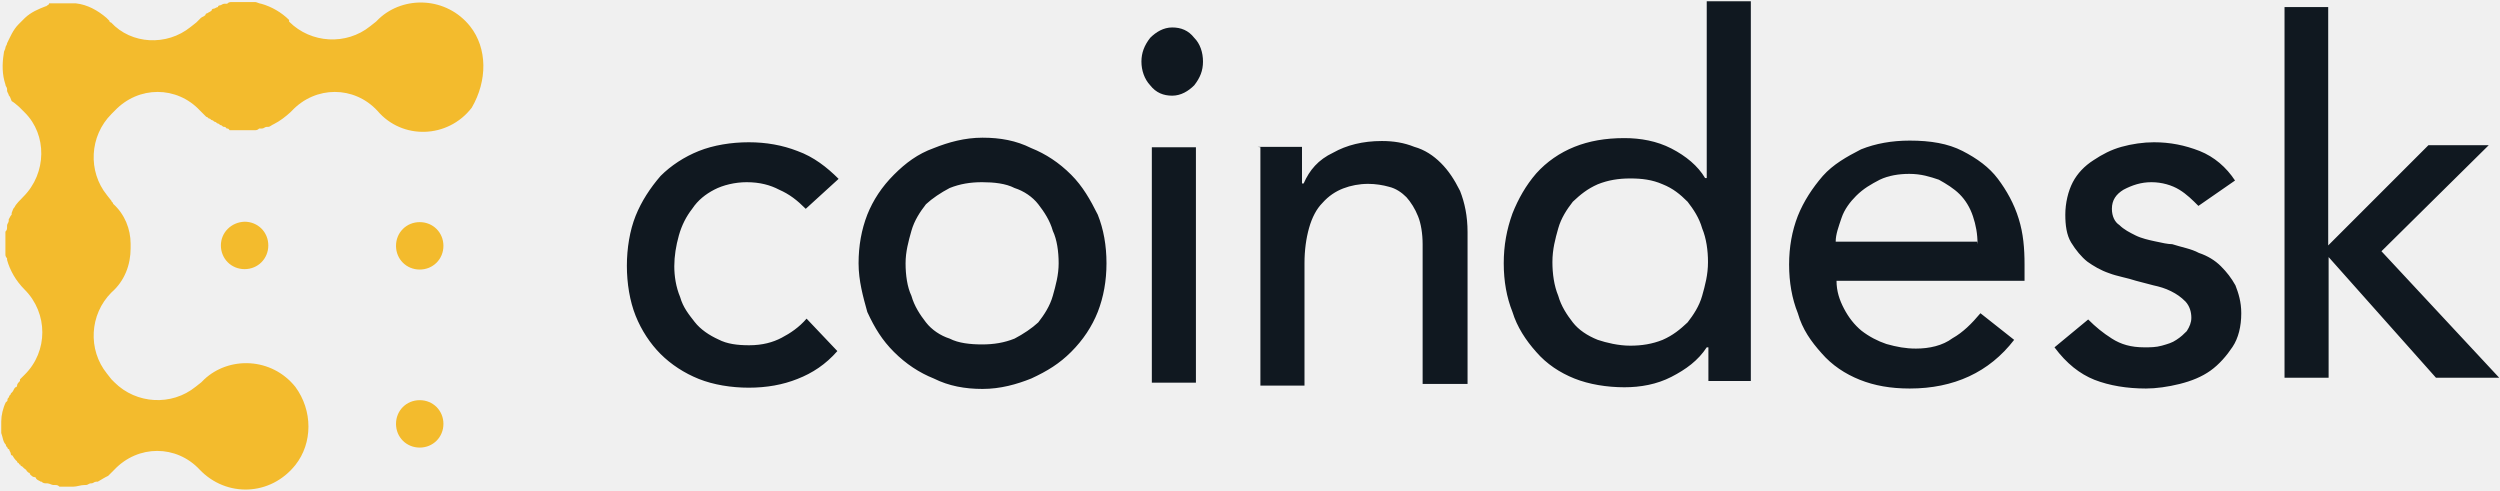
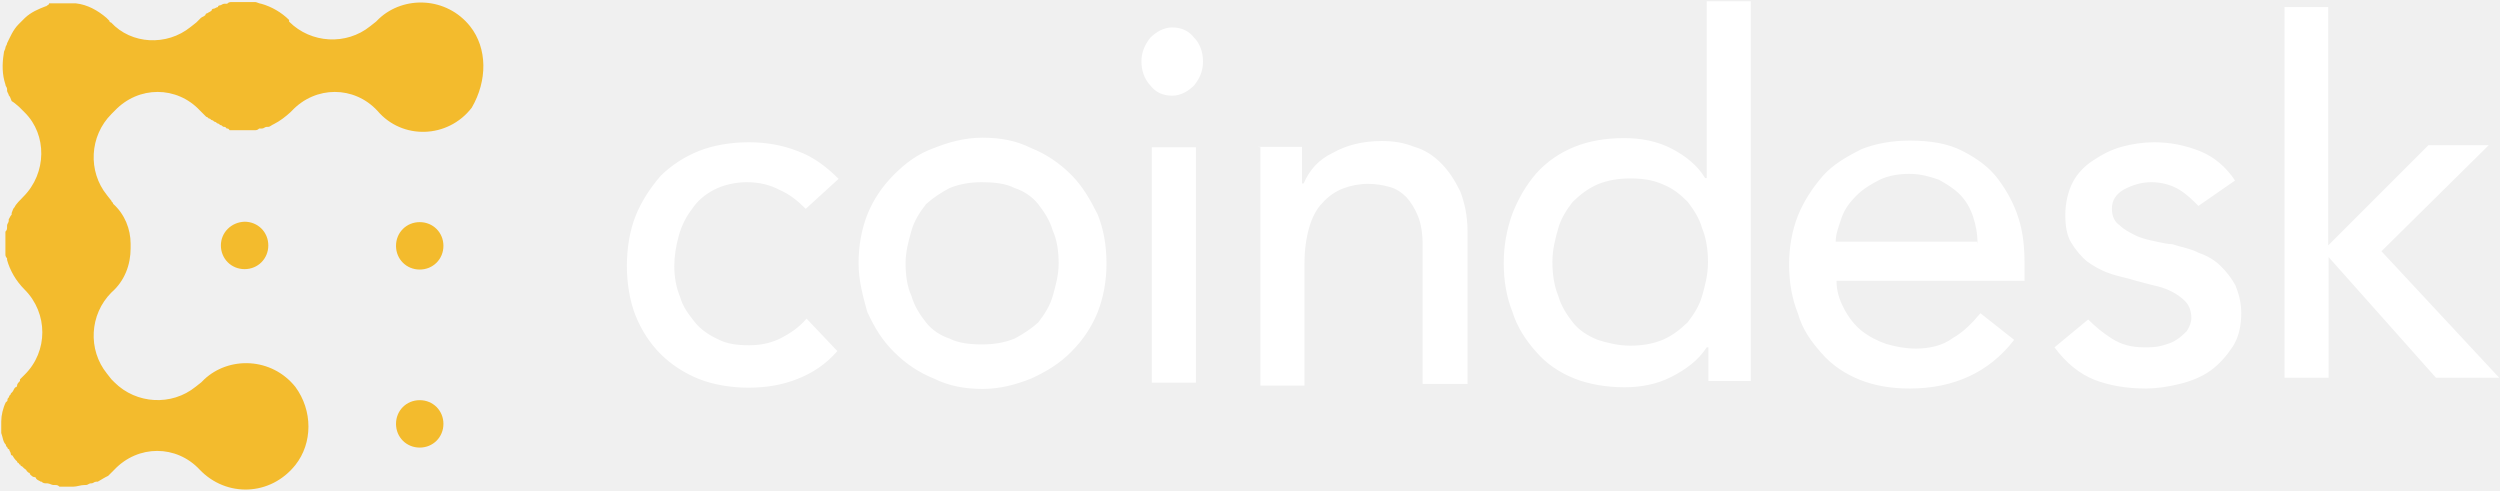
<svg xmlns="http://www.w3.org/2000/svg" width="601" height="118" viewBox="0 0 601 118" fill="none">
  <path d="M53.1 59C53.1 62.2 55.6 64.7 58.8 64.7C62 64.7 64.5 62.2 64.5 59C64.5 55.8 62 53.3 58.8 53.3C55.6 53.4 53.1 55.9 53.1 59ZM100.9 53.4C97.7 53.4 95.2 55.9 95.2 59.1C95.2 62.3 97.7 64.8 100.9 64.8C104.1 64.8 106.6 62.3 106.6 59.1C106.6 55.9 104.1 53.4 100.9 53.4ZM100.9 96.2C97.7 96.2 95.2 98.7 95.2 101.9C95.2 105.1 97.7 107.6 100.9 107.6C104.1 107.6 106.6 105.1 106.6 101.9C106.6 98.7 104.1 96.2 100.9 96.2Z" fill="#F3BB2D" />
  <path d="M113 6.3C107.3 -0.8 97.1 -1.1 91.1 4.5L90.4 5.2L89 6.3C83.3 10.9 74.8 10.5 69.5 5.2V4.8C67.7 3 65.3 1.6 62.8 0.9C62.4 0.9 61.7 0.5 61.4 0.5H55.7C55.3 0.5 55 0.5 54.6 0.9H53.9C53.5 0.9 53.2 1.3 52.8 1.3C52.8 1.3 52.4 1.3 52.4 1.7C52 1.7 51.7 2.1 51.3 2.1C51.3 2.1 50.9 2.1 50.9 2.5C50.5 2.9 50.2 2.9 49.8 3.2C49.8 3.2 49.4 3.2 49.4 3.6C49 4 48.7 4 48.3 4.3L47.9 4.7L47.2 5.4L45.8 6.5C40.1 11.1 31.6 10.7 26.7 5.4C26.7 5.4 26.3 5.4 26.3 5L25.6 4.3C23.5 2.5 21 1.1 18.2 0.8H11.8C11.8 1.2 11.4 1.2 11.1 1.5H11C9.2 2.2 7.5 2.9 6 4.3L5.6 4.7L4.5 5.8C3.1 7.2 2.4 9 1.7 10.4C1.7 10.8 1.3 11.1 1.3 11.5C1.3 11.9 0.9 12.2 0.9 12.9C0.5 15.4 0.5 17.9 1.3 20.3C1.3 20.7 1.7 21 1.7 21.4V21.8C1.7 22.2 2.1 22.5 2.1 22.9C2.5 23.3 2.5 23.6 2.8 24.3C3.5 24.7 4.2 25.4 4.6 25.7L5.3 26.4L6 27.1C11.3 32.4 11.3 41.6 5.6 47.3C4.9 48 3.8 49.1 3.5 49.8C3.1 50.2 3.1 50.5 2.8 51.2V51.6C2.4 52 2.4 52.3 2.1 52.7V53.1C2.1 53.5 1.7 53.8 1.7 54.2V54.6C1.7 55 1.7 55.3 1.3 55.7V61C1.3 61.4 1.3 61.7 1.7 62.1V62.5C2.4 65 3.8 67.5 5.9 69.6C11.6 75.3 11.6 84.5 5.9 90.1L5.5 90.5L4.8 91.2V91.6C4.4 92 4.1 92.3 4.1 92.7C4.1 92.7 4.1 93.1 3.7 93.1C3.3 93.5 3.3 93.8 3 94.2L2.6 94.6C2.6 95 2.2 95 2.2 95.3C2.2 95.6 1.8 95.7 1.8 96C1.8 96.4 1.8 96.4 1.4 96.7C0.7 98.1 0.3 99.9 0.3 101.3V104.1C0.7 105.2 0.7 106.2 1.4 106.9C1.4 107.3 1.8 107.6 1.8 107.6C1.8 107.6 1.8 108 2.2 108C2.2 108.4 2.6 108.7 2.6 109.1C2.6 109.1 2.6 109.5 3 109.5C3.4 110.2 3.7 110.6 4.1 110.9C4.1 110.9 4.1 111.3 4.5 111.3C4.5 111.3 4.5 111.7 4.9 111.7C4.9 112.1 5.3 112.1 5.3 112.1L5.7 112.5C6.1 112.9 6.4 112.9 6.4 113.2L6.8 113.6C6.8 113.6 7.2 113.6 7.2 114C7.6 114.4 7.9 114.7 8.3 114.7C8.3 114.7 8.7 114.7 8.7 115.1C9.1 115.5 9.4 115.5 9.8 115.8H10C10.4 116.2 10.7 116.2 11.4 116.2C11.8 116.2 12.5 116.6 12.8 116.6H13.2C13.6 116.6 13.9 116.6 14.3 117H17.5C18.6 117 19.3 116.6 20.3 116.6H20.7C21.1 116.6 21.4 116.2 21.8 116.2H22C22.4 116.2 22.7 115.8 23.1 115.8H23.5C24.2 115.4 25.3 114.7 26 114.4L27.1 113.3L27.5 112.9C33.2 106.9 42.4 106.9 48 112.9C54.4 119.6 65 119.3 71 111.8C75.2 106.5 75.2 98.7 71 93C65.3 85.9 55.1 85.6 49.1 91.2L48.4 91.9L47 93C41.3 97.6 32.8 97.2 27.5 91.9L26.8 91.2L25.7 89.8C21.1 84.1 21.5 75.6 26.8 70.3C30 67.5 31.4 63.6 31.4 59.7V58.6C31.4 55.1 30 51.5 27.2 49C27.2 48.6 26.8 48.6 26.8 48.3L25.7 46.9C21.1 41.2 21.5 32.7 26.8 27.4L27.2 27L27.6 26.6C33.3 20.6 42.5 20.6 48.1 26.6L48.5 27L48.9 27.4L49.6 28.1C50 28.1 50 28.5 50.3 28.5C50.6 28.5 50.7 28.9 51 28.9C51.3 28.9 51.4 29.3 51.7 29.3C52 29.3 52.1 29.7 52.4 29.7C52.7 29.7 52.8 30.1 53.1 30.1C53.4 30.1 53.5 30.5 53.8 30.5C54.1 30.5 54.2 30.5 54.5 30.9C54.9 30.9 54.9 30.9 55.2 31.3H61.2C61.6 31.3 61.9 31.3 62.3 30.9H63C63.4 30.9 63.7 30.5 64.1 30.5H64.5C64.9 30.5 65.2 30.1 65.9 29.8C67.3 29.1 68.7 28 69.8 27L70.2 26.6C75.9 20.6 85.1 20.6 90.7 26.6C96.7 33.7 107.7 33.3 113.4 25.9C117.2 19.4 117.2 11.6 113 6.3Z" fill="#F3BB2D" />
-   <path d="M193.7 50.2C191.6 48.1 189.8 46.7 187.3 45.6C185.2 44.5 182.7 43.8 179.5 43.8C176.7 43.8 173.8 44.5 171.7 45.6C169.6 46.7 167.8 48.1 166.4 50.2C165 52 163.9 54.1 163.2 56.6C162.5 59.1 162.1 61.6 162.1 64C162.1 66.4 162.5 69 163.5 71.4C164.2 73.9 165.6 75.6 167 77.4C168.4 79.2 170.5 80.6 172.7 81.6C174.8 82.7 177.3 83 180.1 83C183.3 83 185.8 82.3 187.9 81.2C190 80.1 192.1 78.7 193.9 76.6L201.3 84.4C198.5 87.6 195.3 89.7 191.7 91.1C188.2 92.5 184.3 93.2 180 93.2C175.8 93.2 171.5 92.5 168 91.1C164.5 89.7 161.3 87.6 158.8 85.1C156.3 82.6 154.2 79.4 152.8 75.9C151.4 72.4 150.7 68.1 150.7 63.9C150.7 59.7 151.4 55.4 152.8 51.9C154.2 48.4 156.3 45.2 158.8 42.3C161.3 39.8 164.5 37.7 168 36.3C171.5 34.9 175.8 34.2 180 34.2C184.2 34.2 188.1 34.9 191.7 36.3C195.6 37.7 198.8 40.2 201.6 43L193.7 50.2ZM217.7 63.3C217.7 66.1 218.1 69 219.1 71.1C219.8 73.6 221.2 75.7 222.6 77.5C224 79.3 226.1 80.7 228.3 81.4C230.4 82.5 233.3 82.8 236.1 82.8C238.9 82.8 241.4 82.4 243.9 81.4C246 80.3 248.1 78.9 249.6 77.5C251 75.7 252.4 73.6 253.1 71.1C253.8 68.6 254.5 66.1 254.5 63.3C254.5 60.5 254.1 57.6 253.1 55.5C252.4 53 251 50.9 249.6 49.1C248.2 47.3 246.1 45.9 243.9 45.2C241.8 44.1 238.9 43.8 236.1 43.8C233.3 43.8 230.8 44.2 228.3 45.2C226.2 46.3 224.1 47.7 222.6 49.1C221.2 50.9 219.8 53 219.1 55.5C218.4 58 217.7 60.5 217.7 63.3ZM206.4 63.3C206.4 59.1 207.1 55.2 208.5 51.6C209.9 48.1 212 44.9 214.9 42C217.7 39.2 220.6 37 224.5 35.6C228 34.2 231.9 33.1 236.2 33.1C240.5 33.1 244.3 33.8 247.9 35.6C251.4 37 254.6 39.1 257.5 42C260.3 44.8 262.1 48 263.9 51.6C265.3 55.1 266 59 266 63.3C266 67.5 265.3 71.4 263.9 75C262.5 78.5 260.4 81.7 257.5 84.6C254.7 87.4 251.8 89.2 247.9 91C244.4 92.4 240.5 93.5 236.2 93.5C232 93.5 228.1 92.8 224.5 91C221 89.6 217.8 87.5 214.9 84.6C212.1 81.8 210.3 78.9 208.5 75C207.5 71.4 206.4 67.5 206.4 63.3ZM276.9 92H287.5V35.4H276.9V92ZM274.4 14.8C274.4 12.7 275.1 10.9 276.5 9.1C277.9 7.7 279.7 6.6 281.8 6.6C283.9 6.6 285.7 7.3 287.1 9.1C288.5 10.5 289.2 12.6 289.2 14.8C289.2 17 288.5 18.7 287.1 20.5C285.7 21.9 283.9 23 281.8 23C279.7 23 277.9 22.3 276.5 20.5C275.1 19 274.4 16.9 274.4 14.8ZM302.3 35.3H313V44.1H313.4C314.8 40.9 316.9 38.4 320.5 36.7C323.7 34.9 327.6 33.9 332.2 33.9C335 33.9 337.5 34.3 340 35.3C342.5 36 344.6 37.4 346.4 39.2C348.2 41 349.6 43.1 351 45.9C352.1 48.7 352.8 51.9 352.8 55.8V92.3H342V58.7C342 56.2 341.6 53.7 340.9 52C340.2 50.2 339.1 48.5 338.1 47.4C337 46.3 335.6 45.3 333.9 44.9C332.5 44.5 330.7 44.2 328.9 44.2C326.8 44.2 324.7 44.6 322.9 45.3C321.1 46 319.4 47.1 317.9 48.8C316.5 50.2 315.4 52.3 314.7 54.8C314 57.3 313.6 60.1 313.6 63.3V92.7H303V35.4M391.9 83.1C394.7 83.1 397.2 82.7 399.7 81.7C402.2 80.6 403.9 79.2 405.7 77.5C407.1 75.7 408.5 73.6 409.2 71.1C409.9 68.6 410.6 66.1 410.6 63C410.6 60.2 410.2 57.3 409.2 54.9C408.5 52.4 407.1 50.3 405.7 48.5C403.9 46.7 402.2 45.3 399.7 44.3C397.2 43.2 394.7 42.9 391.9 42.9C389.1 42.9 386.6 43.3 384.1 44.3C381.6 45.4 379.9 46.8 378.1 48.5C376.7 50.3 375.3 52.4 374.6 54.9C373.9 57.4 373.2 59.9 373.2 63C373.2 65.8 373.6 68.7 374.6 71.1C375.3 73.6 376.7 75.7 378.1 77.5C379.5 79.3 381.6 80.7 384.1 81.7C386.2 82.4 389.1 83.1 391.9 83.1ZM421.3 91.6H410.7V83.5H410.3C408.2 86.7 405.3 88.8 401.8 90.6C398.3 92.4 394.4 93.1 390.5 93.1C386.3 93.1 382 92.4 378.5 91C375 89.6 371.8 87.5 369.3 84.6C366.8 81.8 364.7 78.6 363.6 75C362.2 71.5 361.5 67.6 361.5 63.3C361.5 59 362.2 55.2 363.6 51.3C365 47.8 366.8 44.6 369.3 41.7C371.8 38.9 375 36.7 378.5 35.3C382 33.9 385.9 33.2 390.5 33.2C394.4 33.2 398.3 33.9 401.8 35.7C405.3 37.5 408.2 39.9 409.9 42.8H410.3V0.3H420.9V91.6H421.3ZM475.4 58.7C475.4 56.2 475 54.1 474.3 52C473.6 49.9 472.5 48.1 471.1 46.7C469.7 45.3 467.9 44.2 466.1 43.2C464 42.5 461.9 41.8 459 41.8C456.5 41.8 454 42.2 451.9 43.2C449.8 44.3 448 45.3 446.2 47.1C444.8 48.5 443.4 50.3 442.7 52.4C442 54.5 441.3 56.3 441.3 58.1H475.3L475.4 58.7ZM441.5 67.5C441.5 70 442.2 72.1 443.3 74.2C444.4 76.3 445.8 78.1 447.5 79.5C449.3 80.9 451.4 82 453.5 82.7C456 83.4 458.1 83.8 460.6 83.8C463.8 83.8 467 83.1 469.4 81.3C471.9 79.9 474 77.8 476.1 75.3L484.2 81.7C478.2 89.5 469.7 93.4 459.1 93.4C454.5 93.4 450.6 92.7 447.1 91.3C443.6 89.9 440.4 87.8 437.9 84.9C435.4 82.1 433.3 79.2 432.2 75.3C430.8 71.8 430.1 67.9 430.1 63.6C430.1 59.4 430.8 55.5 432.2 51.9C433.6 48.4 435.7 45.2 438.2 42.3C440.7 39.5 443.9 37.7 447.4 35.9C450.9 34.5 454.8 33.8 459.1 33.8C464.1 33.8 468.3 34.5 471.8 36.3C475.3 38.1 478.2 40.2 480.3 43C482.4 45.8 484.2 49 485.3 52.6C486.4 56.1 486.7 59.7 486.7 63.6V67.5H441.5ZM528.5 49.5C527.1 48.1 525.7 46.7 523.9 45.6C522.1 44.5 519.7 43.8 517.2 43.8C514.7 43.8 512.6 44.5 510.5 45.6C508.7 46.7 507.7 48.1 507.7 50.2C507.7 52 508.4 53.4 509.5 54.1C510.6 55.2 512 55.9 513.4 56.6C514.8 57.3 516.6 57.7 518 58C519.8 58.4 521.2 58.7 522.2 58.7C524.3 59.4 526.8 59.8 528.6 60.8C530.7 61.5 532.5 62.6 533.9 64C535.3 65.4 536.4 66.8 537.4 68.6C538.1 70.4 538.8 72.5 538.8 75.3C538.8 78.5 538.1 81.3 536.7 83.4C535.3 85.5 533.5 87.6 531.4 89.1C529.3 90.6 526.8 91.6 524 92.3C521.2 93 518.3 93.4 515.9 93.4C511.3 93.4 507.1 92.7 503.5 91.3C500 89.9 496.8 87.4 493.9 83.5L502 76.8C503.8 78.6 505.5 80 507.7 81.4C509.9 82.8 512.3 83.5 515.5 83.5C516.9 83.5 518.3 83.5 519.7 83.1C521.1 82.7 522.2 82.4 523.2 81.7C524.3 81 525 80.3 525.7 79.6C526.4 78.5 526.8 77.5 526.8 76.4C526.8 75 526.4 73.6 525.4 72.5C524.3 71.4 523.3 70.7 521.9 70C520.5 69.3 519.1 68.9 517.7 68.6L513.5 67.5C511.4 66.8 508.9 66.4 507.1 65.7C505 65 503.2 63.9 501.8 62.9C500.4 61.8 499 60.1 497.9 58.3C496.8 56.5 496.5 54.1 496.5 51.6C496.5 48.8 497.2 45.9 498.3 43.8C499.4 41.7 501.1 39.9 503.3 38.5C505.4 37.1 507.5 36 510 35.3C512.5 34.6 515.3 34.2 517.8 34.2C521.7 34.2 525.2 34.9 528.8 36.3C532.3 37.7 535.2 40.2 537.3 43.4L528.5 49.5ZM549.1 1.7H559.7V59L583.8 34.9H598.3L572.5 60.4L600.8 90.8H585.6L559.8 61.8V90.8H549.2V1.7" fill="#101820" />
+   <path d="M193.7 50.2C191.6 48.1 189.8 46.7 187.3 45.6C185.2 44.5 182.7 43.8 179.5 43.8C176.7 43.8 173.8 44.5 171.7 45.6C169.6 46.7 167.8 48.1 166.4 50.2C165 52 163.9 54.1 163.2 56.6C162.5 59.1 162.1 61.6 162.1 64C162.1 66.4 162.5 69 163.5 71.4C164.2 73.9 165.6 75.6 167 77.4C168.4 79.2 170.5 80.6 172.7 81.6C174.8 82.7 177.3 83 180.1 83C183.3 83 185.8 82.3 187.9 81.2C190 80.1 192.1 78.7 193.9 76.6L201.3 84.4C198.5 87.6 195.3 89.7 191.7 91.1C188.2 92.5 184.3 93.2 180 93.2C175.8 93.2 171.5 92.5 168 91.1C164.5 89.7 161.3 87.6 158.8 85.1C156.3 82.6 154.2 79.4 152.8 75.9C151.4 72.4 150.7 68.1 150.7 63.9C150.7 59.7 151.4 55.4 152.8 51.9C154.2 48.4 156.3 45.2 158.8 42.3C161.3 39.8 164.5 37.7 168 36.3C171.5 34.9 175.8 34.2 180 34.2C184.2 34.2 188.1 34.9 191.7 36.3C195.6 37.7 198.8 40.2 201.6 43L193.7 50.2ZM217.7 63.3C217.7 66.1 218.1 69 219.1 71.1C219.8 73.6 221.2 75.7 222.6 77.5C224 79.3 226.1 80.7 228.3 81.4C230.4 82.5 233.3 82.8 236.1 82.8C238.9 82.8 241.4 82.4 243.9 81.4C246 80.3 248.1 78.9 249.6 77.5C251 75.7 252.4 73.6 253.1 71.1C253.8 68.6 254.5 66.1 254.5 63.3C254.5 60.5 254.1 57.6 253.1 55.5C252.4 53 251 50.9 249.6 49.1C248.2 47.3 246.1 45.9 243.9 45.2C241.8 44.1 238.9 43.8 236.1 43.8C233.3 43.8 230.8 44.2 228.3 45.2C226.2 46.3 224.1 47.7 222.6 49.1C221.2 50.9 219.8 53 219.1 55.5C218.4 58 217.7 60.5 217.7 63.3ZM206.4 63.3C206.4 59.1 207.1 55.2 208.5 51.6C209.9 48.1 212 44.9 214.9 42C217.7 39.2 220.6 37 224.5 35.6C228 34.2 231.9 33.1 236.2 33.1C240.5 33.1 244.3 33.8 247.9 35.6C251.4 37 254.6 39.1 257.5 42C260.3 44.8 262.1 48 263.9 51.6C265.3 55.1 266 59 266 63.3C266 67.5 265.3 71.4 263.9 75C262.5 78.5 260.4 81.7 257.5 84.6C254.7 87.4 251.8 89.2 247.9 91C244.4 92.4 240.5 93.5 236.2 93.5C232 93.5 228.1 92.8 224.5 91C221 89.6 217.8 87.5 214.9 84.6C212.1 81.8 210.3 78.9 208.5 75C207.5 71.4 206.4 67.5 206.4 63.3ZM276.9 92H287.5V35.4H276.9V92ZM274.4 14.8C274.4 12.7 275.1 10.9 276.5 9.1C277.9 7.7 279.7 6.6 281.8 6.6C283.9 6.6 285.7 7.3 287.1 9.1C288.5 10.5 289.2 12.6 289.2 14.8C289.2 17 288.5 18.7 287.1 20.5C285.7 21.9 283.9 23 281.8 23C279.7 23 277.9 22.3 276.5 20.5C275.1 19 274.4 16.9 274.4 14.8ZM302.3 35.3H313V44.1H313.4C314.8 40.9 316.9 38.4 320.5 36.7C323.7 34.9 327.6 33.9 332.2 33.9C335 33.9 337.5 34.3 340 35.3C342.5 36 344.6 37.4 346.4 39.2C348.2 41 349.6 43.1 351 45.9C352.1 48.7 352.8 51.9 352.8 55.8V92.3H342V58.7C342 56.2 341.6 53.7 340.9 52C340.2 50.2 339.1 48.5 338.1 47.4C337 46.3 335.6 45.3 333.9 44.9C332.5 44.5 330.7 44.2 328.9 44.2C326.8 44.2 324.7 44.6 322.9 45.3C321.1 46 319.4 47.1 317.9 48.8C316.5 50.2 315.4 52.3 314.7 54.8C314 57.3 313.6 60.1 313.6 63.3V92.7H303V35.4M391.9 83.1C394.7 83.1 397.2 82.7 399.7 81.7C402.2 80.6 403.9 79.2 405.7 77.5C407.1 75.7 408.5 73.6 409.2 71.1C409.9 68.6 410.6 66.1 410.6 63C410.6 60.2 410.2 57.3 409.2 54.9C408.5 52.4 407.1 50.3 405.7 48.5C403.9 46.7 402.2 45.3 399.7 44.3C397.2 43.2 394.7 42.9 391.9 42.9C389.1 42.9 386.6 43.3 384.1 44.3C381.6 45.4 379.9 46.8 378.1 48.5C376.7 50.3 375.3 52.4 374.6 54.9C373.9 57.4 373.2 59.9 373.2 63C373.2 65.8 373.6 68.7 374.6 71.1C375.3 73.6 376.7 75.7 378.1 77.5C379.5 79.3 381.6 80.7 384.1 81.7C386.2 82.4 389.1 83.1 391.9 83.1ZM421.3 91.6H410.7V83.5H410.3C408.2 86.7 405.3 88.8 401.8 90.6C398.3 92.4 394.4 93.1 390.5 93.1C386.3 93.1 382 92.4 378.5 91C375 89.6 371.8 87.5 369.3 84.6C366.8 81.8 364.7 78.6 363.6 75C362.2 71.5 361.5 67.6 361.5 63.3C361.5 59 362.2 55.2 363.6 51.3C365 47.8 366.8 44.6 369.3 41.7C371.8 38.9 375 36.7 378.5 35.3C382 33.9 385.9 33.2 390.5 33.2C394.4 33.2 398.3 33.9 401.8 35.7C405.3 37.5 408.2 39.9 409.9 42.8H410.3V0.3H420.9V91.6H421.3ZM475.4 58.7C475.4 56.2 475 54.1 474.3 52C473.6 49.9 472.5 48.1 471.1 46.7C469.7 45.3 467.9 44.2 466.1 43.2C464 42.5 461.9 41.8 459 41.8C456.5 41.8 454 42.2 451.9 43.2C449.8 44.3 448 45.3 446.2 47.1C444.8 48.5 443.4 50.3 442.7 52.4C442 54.5 441.3 56.3 441.3 58.1H475.3L475.4 58.7ZM441.5 67.5C441.5 70 442.2 72.1 443.3 74.2C444.4 76.3 445.8 78.1 447.5 79.5C449.3 80.9 451.4 82 453.5 82.7C456 83.4 458.1 83.8 460.6 83.8C463.8 83.8 467 83.1 469.4 81.3C471.9 79.9 474 77.8 476.1 75.3L484.2 81.7C478.2 89.5 469.7 93.4 459.1 93.4C454.5 93.4 450.6 92.7 447.1 91.3C443.6 89.9 440.4 87.8 437.9 84.9C435.4 82.1 433.3 79.2 432.2 75.3C430.8 71.8 430.1 67.9 430.1 63.6C430.1 59.4 430.8 55.5 432.2 51.9C433.6 48.4 435.7 45.2 438.2 42.3C440.7 39.5 443.9 37.7 447.4 35.9C450.9 34.5 454.8 33.8 459.1 33.8C464.1 33.8 468.3 34.5 471.8 36.3C475.3 38.1 478.2 40.2 480.3 43C482.4 45.8 484.2 49 485.3 52.6C486.4 56.1 486.7 59.7 486.7 63.6V67.5H441.5ZM528.5 49.5C527.1 48.1 525.7 46.7 523.9 45.6C522.1 44.5 519.7 43.8 517.2 43.8C514.7 43.8 512.6 44.5 510.5 45.6C508.7 46.7 507.7 48.1 507.7 50.2C507.7 52 508.4 53.4 509.5 54.1C510.6 55.2 512 55.9 513.4 56.6C514.8 57.3 516.6 57.7 518 58C519.8 58.4 521.2 58.7 522.2 58.7C524.3 59.4 526.8 59.8 528.6 60.8C530.7 61.5 532.5 62.6 533.9 64C535.3 65.4 536.4 66.8 537.4 68.6C538.1 70.4 538.8 72.5 538.8 75.3C538.8 78.5 538.1 81.3 536.7 83.4C535.3 85.5 533.5 87.6 531.4 89.1C529.3 90.6 526.8 91.6 524 92.3C521.2 93 518.3 93.4 515.9 93.4C511.3 93.4 507.1 92.7 503.5 91.3C500 89.9 496.8 87.4 493.9 83.5L502 76.8C503.8 78.6 505.5 80 507.7 81.4C509.9 82.8 512.3 83.5 515.5 83.5C516.9 83.5 518.3 83.5 519.7 83.1C521.1 82.7 522.2 82.4 523.2 81.7C524.3 81 525 80.3 525.7 79.6C526.4 78.5 526.8 77.5 526.8 76.4C526.8 75 526.4 73.6 525.4 72.5C524.3 71.4 523.3 70.7 521.9 70C520.5 69.3 519.1 68.9 517.7 68.6L513.5 67.5C511.4 66.8 508.9 66.4 507.1 65.7C505 65 503.2 63.9 501.8 62.9C500.4 61.8 499 60.1 497.9 58.3C496.8 56.5 496.5 54.1 496.5 51.6C496.5 48.8 497.2 45.9 498.3 43.8C499.4 41.7 501.1 39.9 503.3 38.5C505.4 37.1 507.5 36 510 35.3C512.5 34.6 515.3 34.2 517.8 34.2C521.7 34.2 525.2 34.9 528.8 36.3C532.3 37.7 535.2 40.2 537.3 43.4L528.5 49.5ZM549.1 1.7H559.7V59L583.8 34.9H598.3L572.5 60.4L600.8 90.8H585.6L559.8 61.8V90.8H549.2V1.7" fill="#fff" />
</svg>
